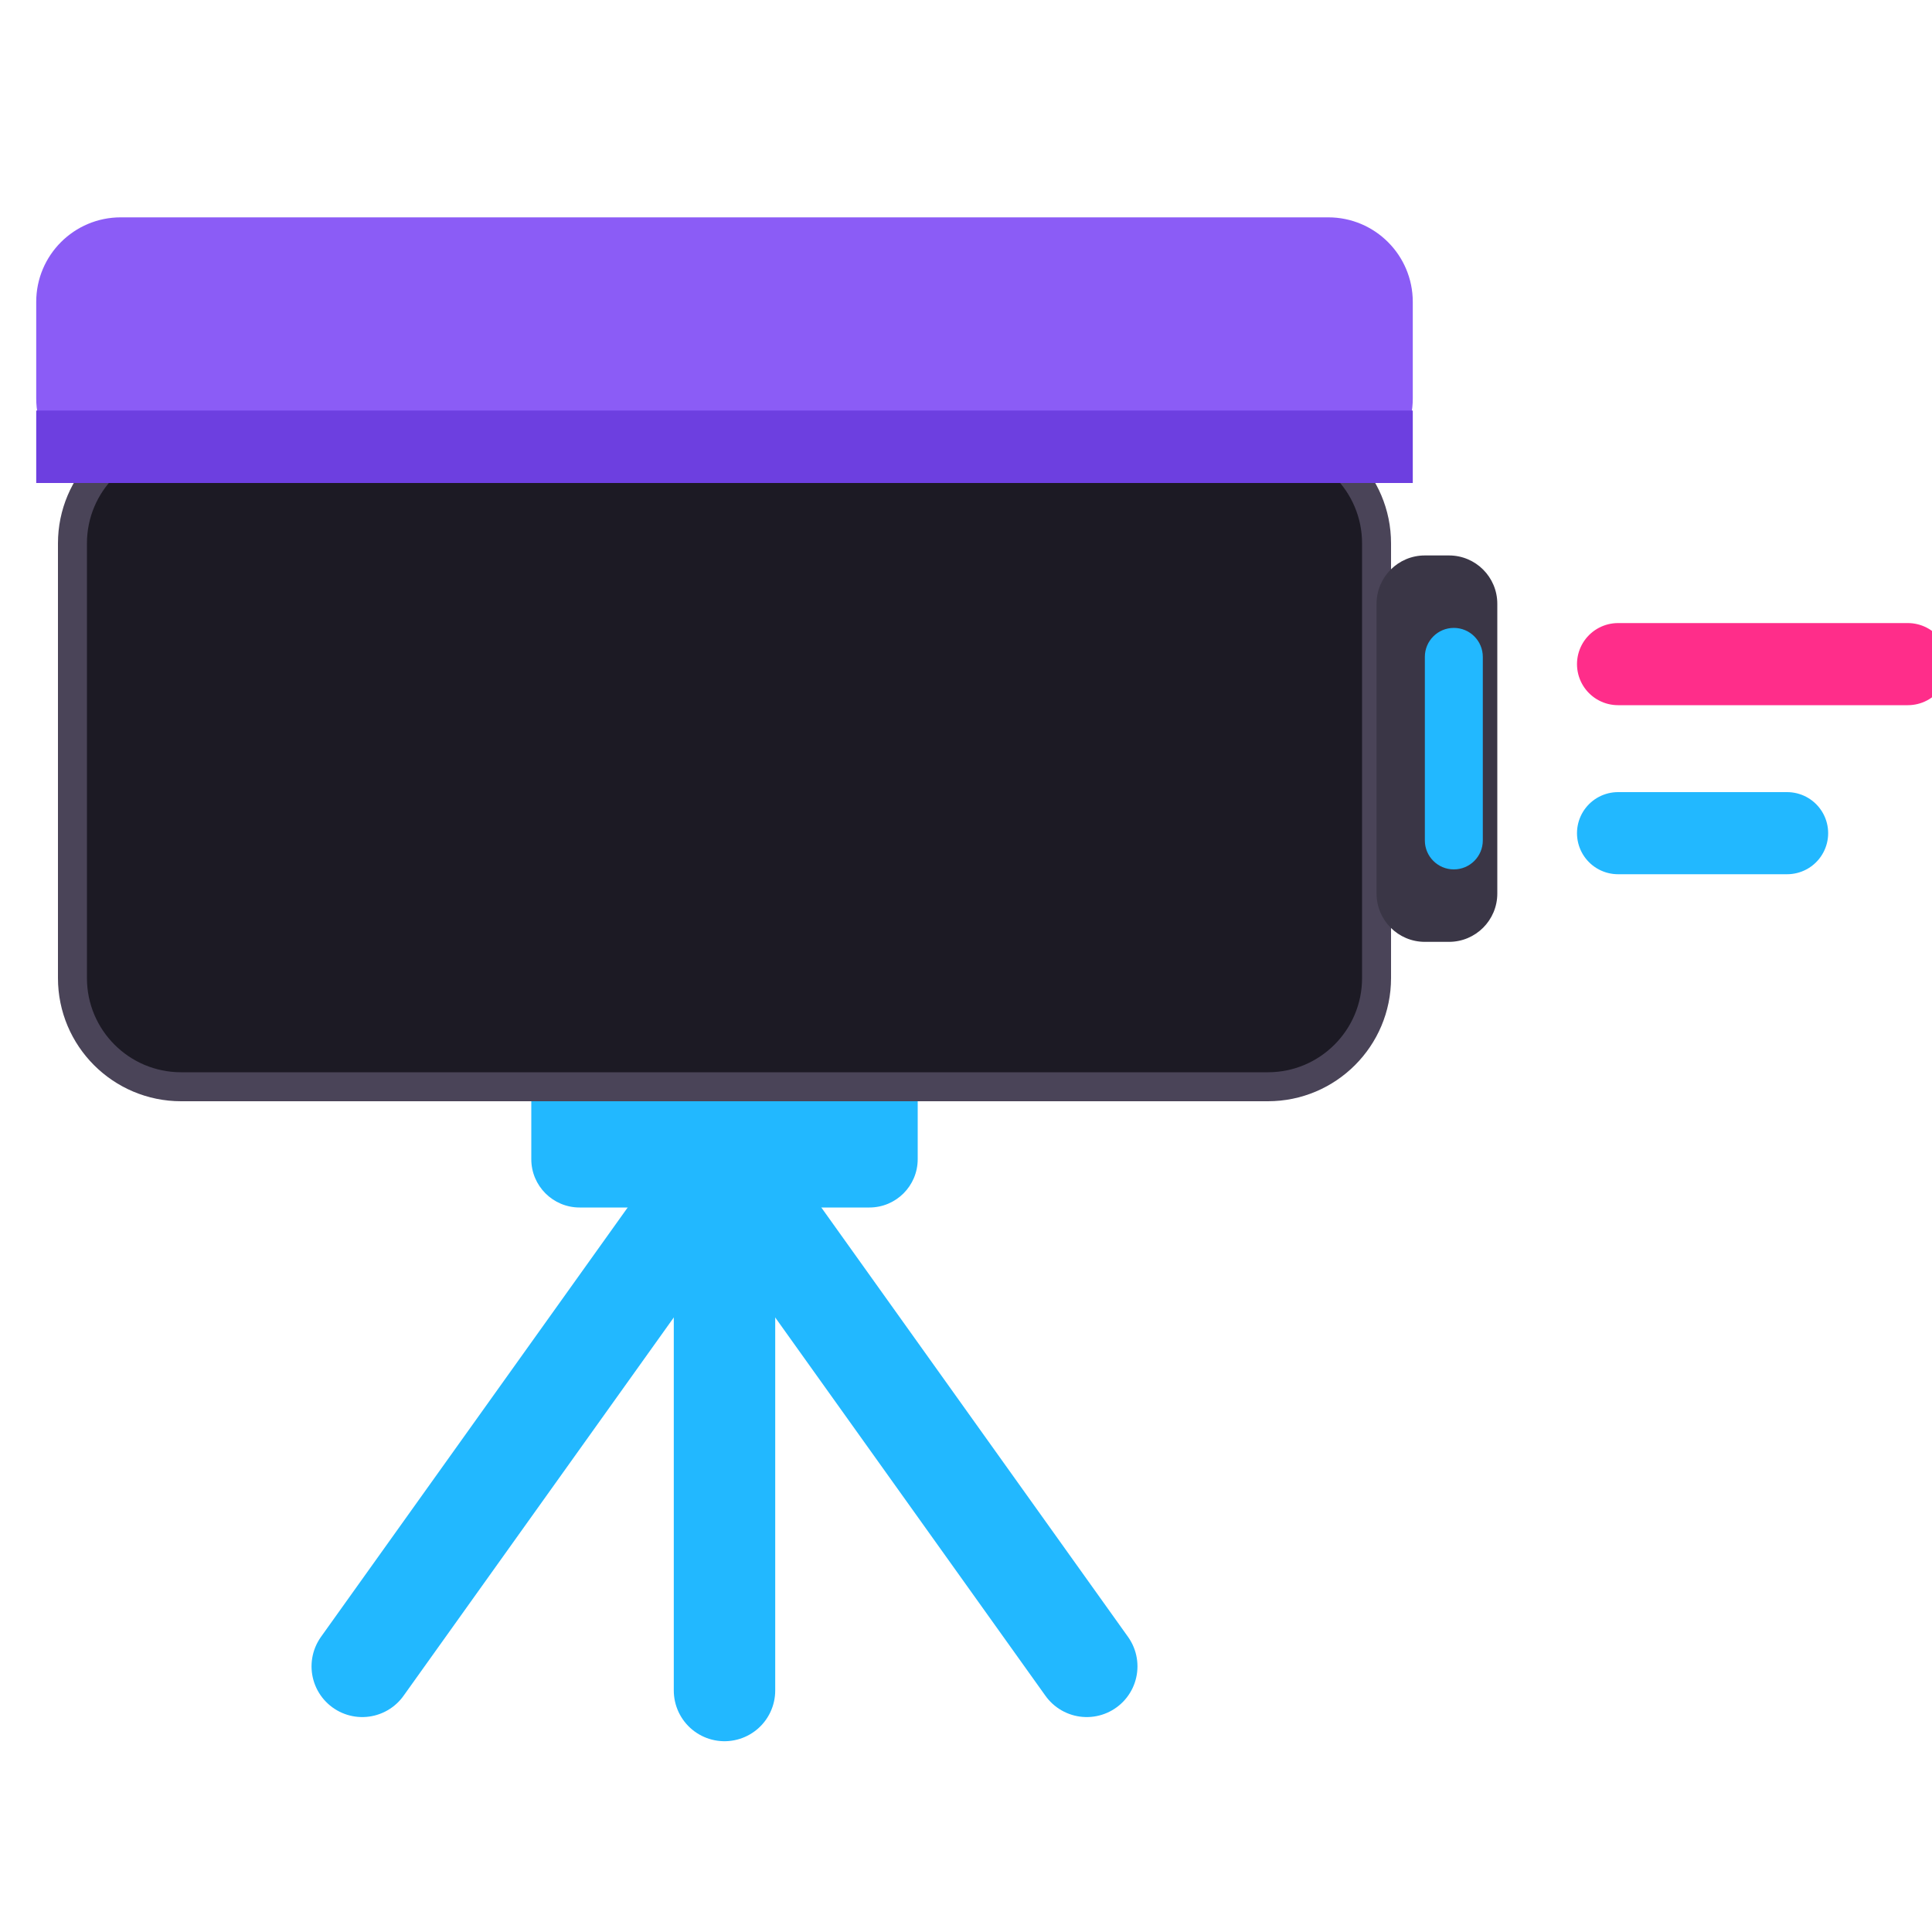
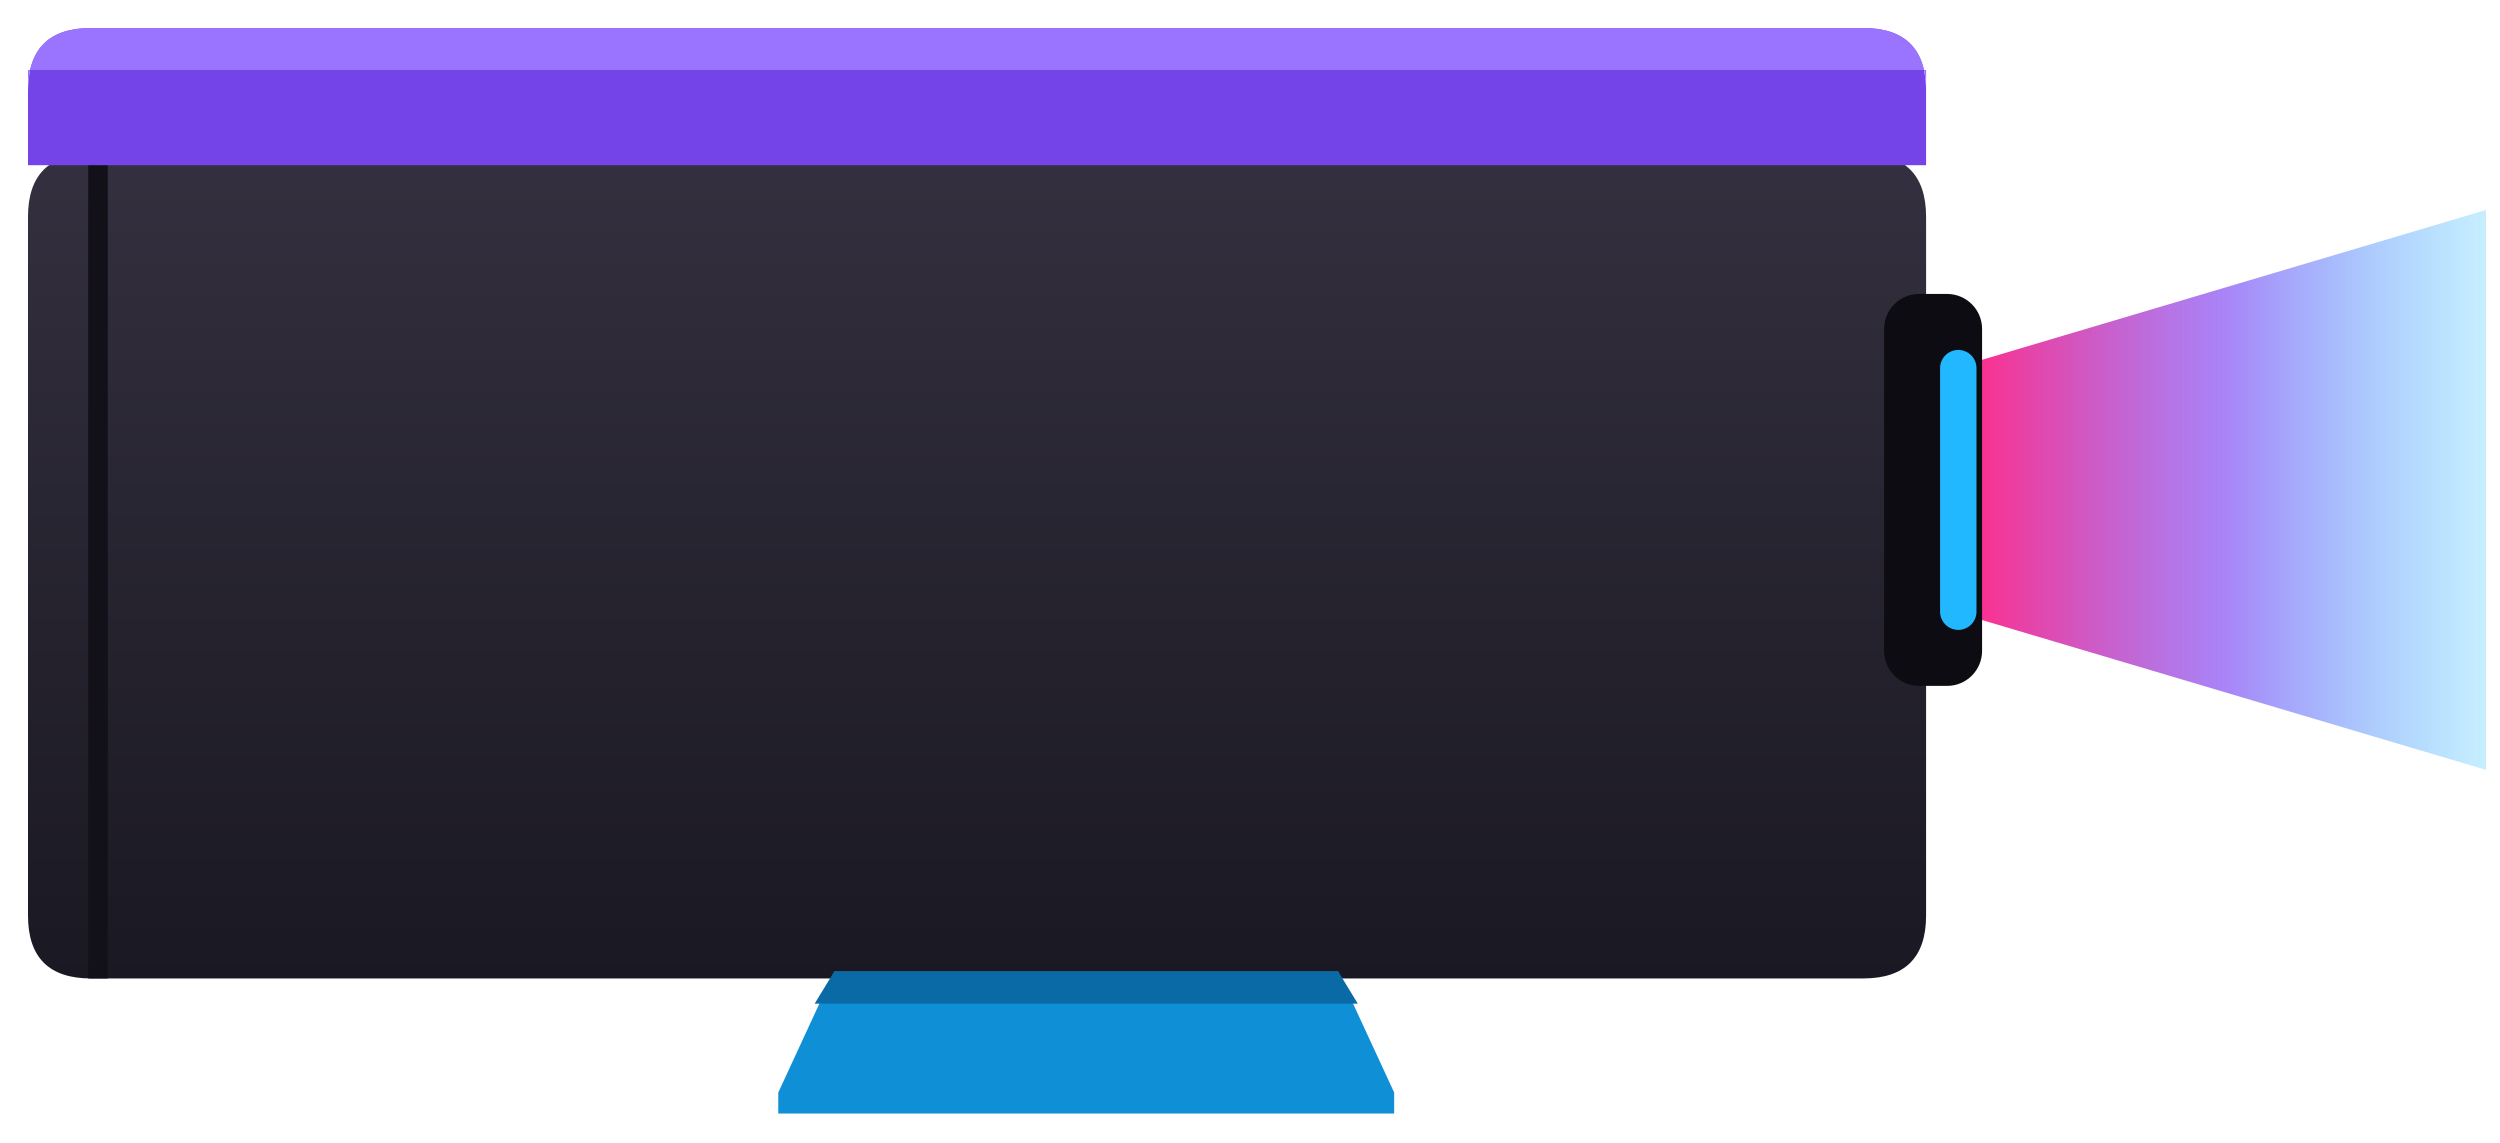
- <svg xmlns="http://www.w3.org/2000/svg" viewBox="8 22 80 80">
-   <g stroke="#22b8ff" stroke-width="4.2" stroke-linecap="round">
-     <path d="M38.0 70 L23.0 91" />
-     <path d="M38.0 70 L53.0 91" />
-     <path d="M38.0 70 L38.0 92" />
-   </g>
-   <rect x="30.0" y="63" width="16" height="9" rx="2" fill="#22b8ff" />
-   <rect x="11" y="40" width="54" height="27" rx="4.5" fill="#1c1a24" stroke="#4a4458" stroke-width="1.2" />
-   <rect x="9.5" y="31" width="57" height="11" rx="3.5" fill="#8b5cf6" />
-   <rect x="9.5" y="39" width="57" height="3" fill="#6d3fe0" />
-   <rect x="65" y="45" width="5" height="16" rx="2" fill="#3a3646" />
-   <rect x="67" y="48" width="2.4" height="10" rx="1.2" fill="#22b8ff" />
-   <g stroke-linecap="round" stroke-width="3.4">
-     <path d="M75 49.5 H87" stroke="#ff2d8a" />
-     <path d="M75 56.5 H82" stroke="#22b8ff" />
-   </g>
+ <svg xmlns="http://www.w3.org/2000/svg" viewBox="-2 -2 178.6 81.6">
+   <defs>
+     <linearGradient id="mb" x1="0" y1="0" x2="0" y2="1">
+       <stop offset="0" stop-color="#34303f" />
+       <stop offset="1" stop-color="#1a1822" />
+     </linearGradient>
+     <linearGradient id="mr" x1="0" x2="1">
+       <stop offset="0" stop-color="#ff2d8a" />
+       <stop offset=".5" stop-color="#8b5cf6" stop-opacity=".75" />
+       <stop offset="1" stop-color="#22b8ff" stop-opacity=".25" />
+     </linearGradient>
+   </defs>
+   <path d="M138.6 24 L175.6 13 V53 L138.6 42 Z" fill="url(#mr)" />
+   <path d="M4.5 9 H131.1 Q135.6 9 135.6 13.5 V63.4 Q135.6 67.9 131.1 67.9 H4.5 Q0 67.9 0 63.4 V13.5 Q0 9 4.5 9 Z" fill="url(#mb)" />
+   <path d="M5 9 V67.9" stroke="#121018" stroke-width="1.4" />
+   <rect x="132.6" y="19" width="7" height="28" rx="2.5" fill="#0d0c12" />
+   <rect x="136.6" y="23" width="2.6" height="20" rx="1.3" fill="#22b8ff" />
+   <path d="M4.5 0 H131.1 Q135.6 0 135.6 4.5 V9.8 H0 V4.5 Q0 0 4.5 0 Z" fill="#7444e8" />
+   <path d="M4.5 0 H131.1 Q135.6 0 135.6 4.5 V3 H0 V4.5 Q0 0 4.5 0 Z" fill="#9a74ff" />
+   <path d="M57.6 67.4 H93.6 L97.6 76.05 V77.55 H53.6 V76.05 Z" fill="#0f8fd6" />
+   <path d="M57.6 67.4 H93.6 L95.0 69.7 H56.2 Z" fill="#0a6aa6" />
</svg>
